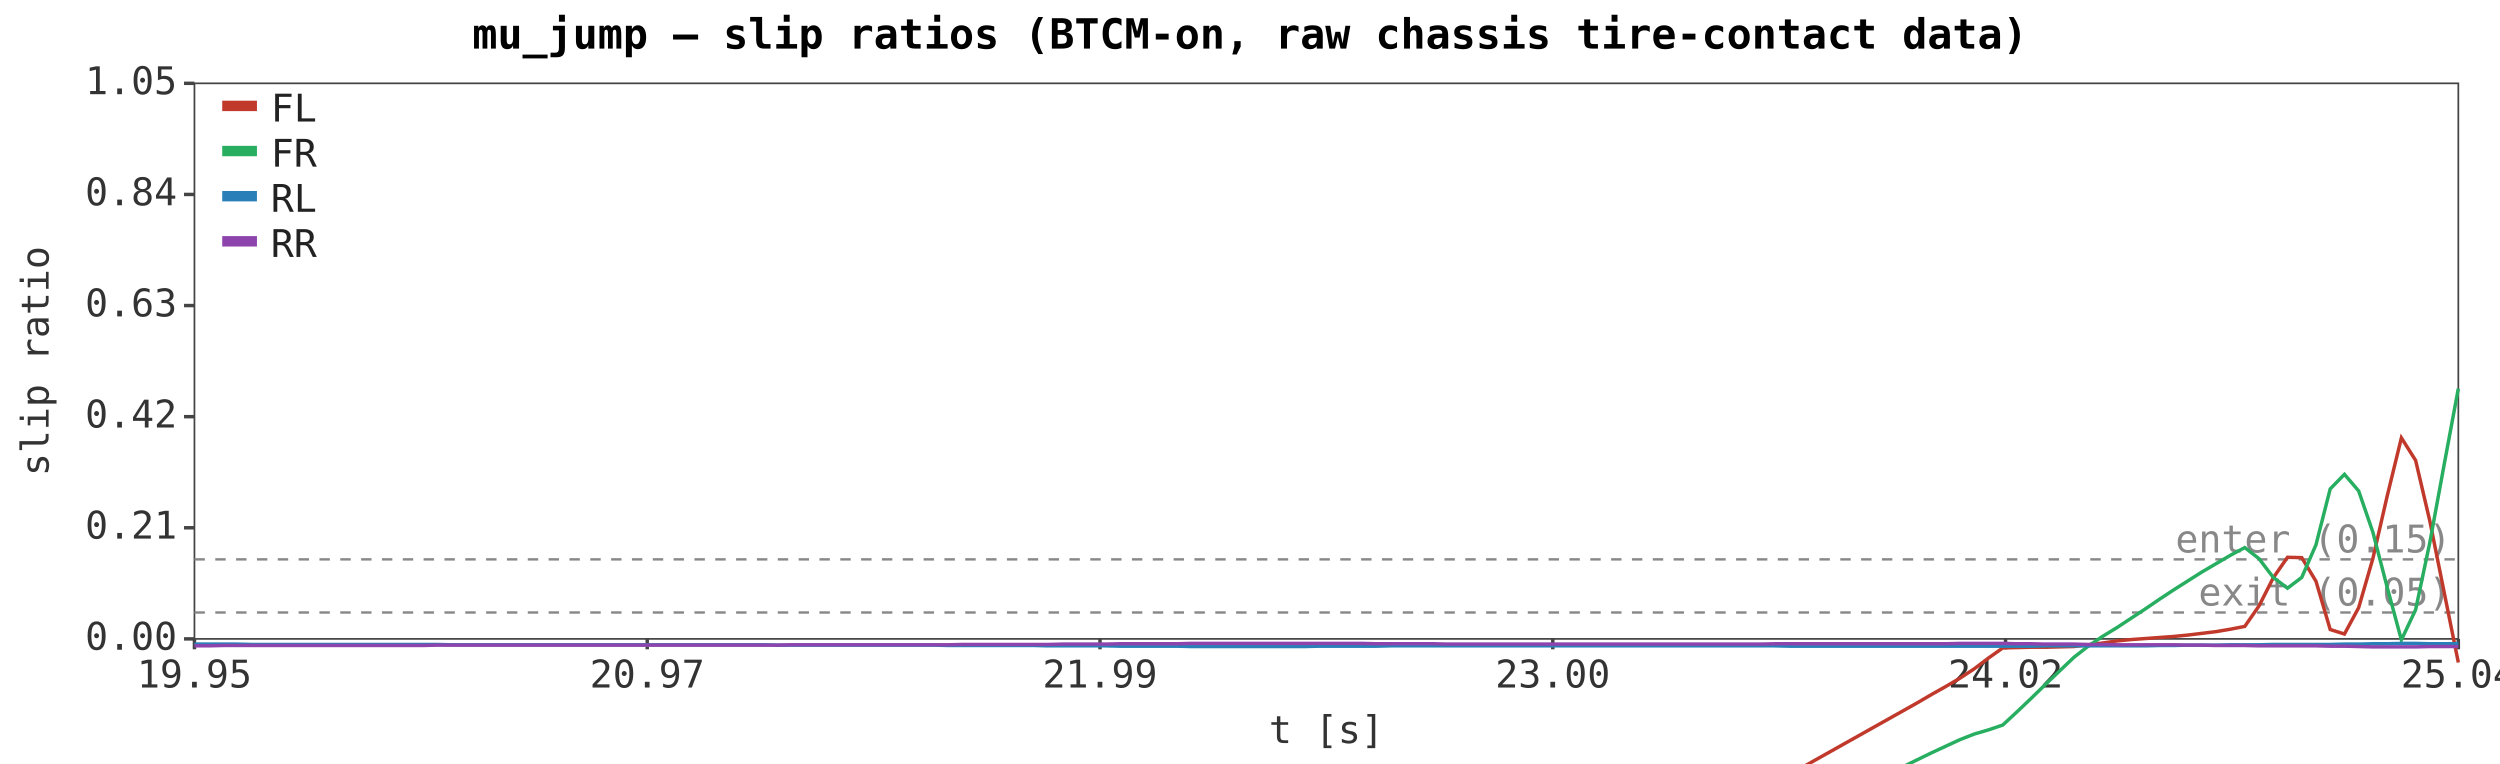
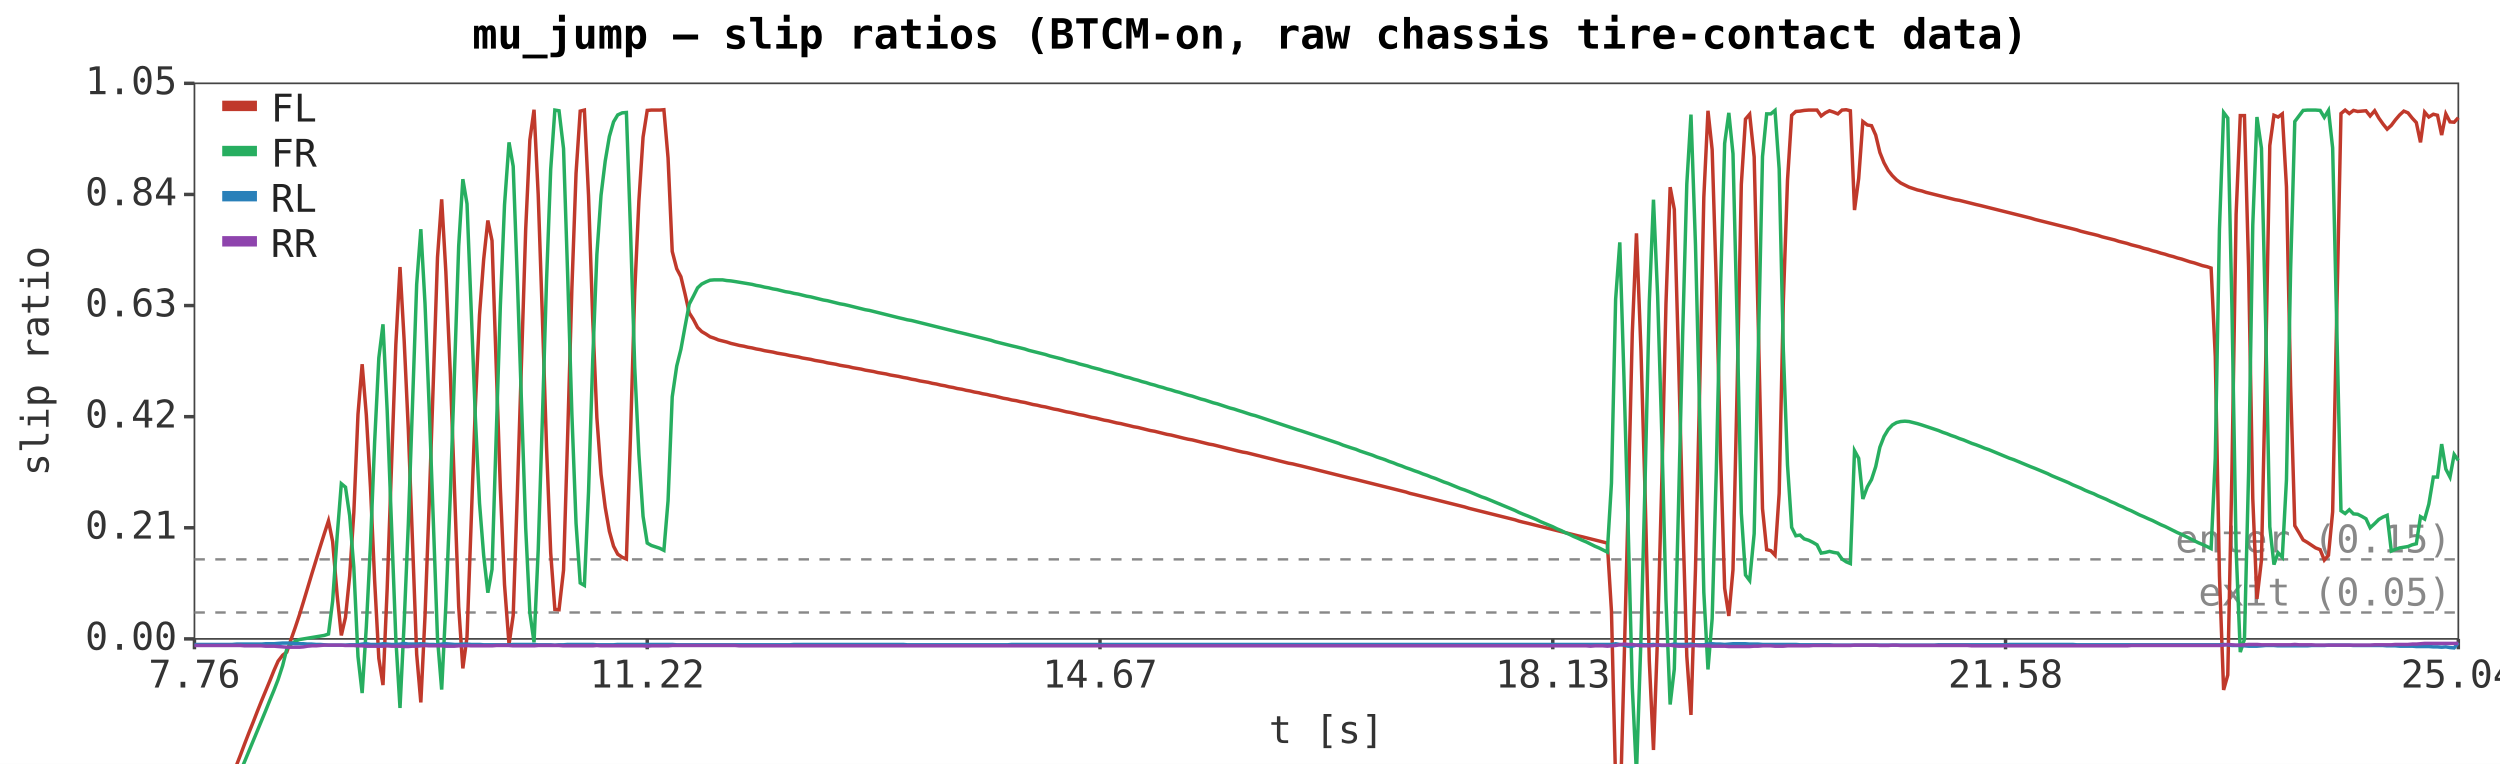
<svg xmlns="http://www.w3.org/2000/svg" viewBox="0 0 720 220" width="720" height="220" font-family="ui-monospace,Consolas,Menlo,monospace" font-size="11">
  <rect width="100%" height="100%" fill="#ffffff" />
  <text x="360.0" y="14" text-anchor="middle" font-size="12" font-weight="bold">mu_jump — slip ratios (BTCM-on, raw chassis tire-contact data)</text>
  <rect x="56" y="24" width="652" height="160" fill="none" stroke="#444" stroke-width="0.5" />
  <line x1="56.0" y1="184" x2="56.0" y2="187" stroke="#444" />
-   <text x="56.0" y="198" text-anchor="middle" fill="#333">19.95</text>
+   <text x="56.0" y="198" text-anchor="middle" fill="#333">7.76</text>
  <line x1="186.4" y1="184" x2="186.4" y2="187" stroke="#444" />
-   <text x="186.4" y="198" text-anchor="middle" fill="#333">20.97</text>
+   <text x="186.4" y="198" text-anchor="middle" fill="#333">11.22</text>
  <line x1="316.8" y1="184" x2="316.8" y2="187" stroke="#444" />
-   <text x="316.8" y="198" text-anchor="middle" fill="#333">21.99</text>
+   <text x="316.8" y="198" text-anchor="middle" fill="#333">14.67</text>
  <line x1="447.2" y1="184" x2="447.2" y2="187" stroke="#444" />
-   <text x="447.2" y="198" text-anchor="middle" fill="#333">23.00</text>
+   <text x="447.2" y="198" text-anchor="middle" fill="#333">18.13</text>
  <line x1="577.6" y1="184" x2="577.6" y2="187" stroke="#444" />
-   <text x="577.6" y="198" text-anchor="middle" fill="#333">24.02</text>
+   <text x="577.6" y="198" text-anchor="middle" fill="#333">21.58</text>
  <line x1="708.0" y1="184" x2="708.0" y2="187" stroke="#444" />
  <text x="708.0" y="198" text-anchor="middle" fill="#333">25.04</text>
  <line x1="53" y1="184.0" x2="56" y2="184.0" stroke="#444" />
  <text x="51" y="184.0" text-anchor="end" dominant-baseline="middle" fill="#333">0.00</text>
  <line x1="53" y1="152.0" x2="56" y2="152.0" stroke="#444" />
  <text x="51" y="152.0" text-anchor="end" dominant-baseline="middle" fill="#333">0.21</text>
  <line x1="53" y1="120.0" x2="56" y2="120.0" stroke="#444" />
  <text x="51" y="120.0" text-anchor="end" dominant-baseline="middle" fill="#333">0.42</text>
  <line x1="53" y1="88.0" x2="56" y2="88.0" stroke="#444" />
  <text x="51" y="88.0" text-anchor="end" dominant-baseline="middle" fill="#333">0.63</text>
  <line x1="53" y1="56.0" x2="56" y2="56.0" stroke="#444" />
  <text x="51" y="56.0" text-anchor="end" dominant-baseline="middle" fill="#333">0.84</text>
  <line x1="53" y1="24.0" x2="56" y2="24.0" stroke="#444" />
  <text x="51" y="24.0" text-anchor="end" dominant-baseline="middle" fill="#333">1.05</text>
  <text x="382.0" y="214" text-anchor="middle" fill="#333">t [s]</text>
  <text transform="translate(14,104.0) rotate(-90)" text-anchor="middle" fill="#333">slip ratio</text>
  <line x1="56.0" y1="161.1" x2="708.0" y2="161.1" stroke="#888" stroke-width="0.7" stroke-dasharray="3 3" />
  <text x="706.0" y="159.1" text-anchor="end" fill="#888">enter (0.15)</text>
  <line x1="56.0" y1="176.4" x2="708.0" y2="176.4" stroke="#888" stroke-width="0.7" stroke-dasharray="3 3" />
  <text x="706.0" y="174.4" text-anchor="end" fill="#888">exit (0.05)</text>
-   <polyline fill="none" stroke="#c0392b" stroke-width="1.0" points="56.0,336.4 60.1,336.4 64.2,336.4 68.3,336.4 72.4,336.4 76.5,336.4 80.6,336.4 84.7,336.4 88.8,336.4 92.9,336.4 97.0,336.4 101.1,336.4 105.2,336.4 109.3,336.4 113.4,336.4 117.5,336.4 121.6,336.4 125.7,336.4 129.8,336.4 133.9,336.4 138.0,336.4 142.1,336.4 146.2,336.4 150.3,336.4 154.4,336.4 158.5,336.4 162.6,336.4 166.7,336.4 170.8,336.4 174.9,336.4 179.0,336.4 183.1,336.4 187.2,336.4 191.3,336.4 195.4,336.4 199.5,336.4 203.6,336.4 207.7,336.4 211.8,336.4 215.9,336.4 220.0,336.4 224.1,336.4 228.2,336.4 232.3,336.4 236.4,336.4 240.5,336.4 244.6,336.4 248.7,336.4 252.8,336.4 256.9,336.4 261.0,336.4 265.1,336.4 269.2,336.4 273.3,336.4 277.4,336.4 281.5,336.4 285.6,336.4 289.7,336.4 293.8,336.4 297.9,336.4 302.0,336.4 306.1,336.4 310.2,336.4 314.3,334.8 318.4,332.3 322.5,329.7 326.6,327.2 330.7,324.6 334.8,322.1 338.9,319.5 343.0,317.0 347.1,314.4 351.2,311.9 355.3,312.3 359.4,309.8 363.5,307.3 367.6,304.7 371.7,302.2 375.8,299.6 379.9,297.1 384.1,294.5 388.2,292.0 392.3,289.4 396.4,289.9 400.5,287.4 404.6,284.9 408.7,282.4 412.8,279.9 416.9,277.4 421.0,274.9 425.1,272.4 429.2,270.0 433.3,267.5 437.4,265.1 441.5,262.7 445.6,260.3 449.7,259.5 453.8,258.5 457.9,256.1 462.0,253.7 466.1,251.3 470.2,248.9 474.3,246.6 478.4,244.2 482.5,241.8 486.6,239.5 490.7,237.1 494.8,234.8 498.9,232.5 503.0,230.1 507.1,227.8 511.2,225.5 515.3,223.1 519.4,220.8 523.5,218.5 527.6,216.2 531.7,213.9 535.8,211.6 539.9,209.3 544.0,207.0 548.1,204.7 552.2,202.4 556.3,200.0 560.4,197.7 564.5,195.3 568.6,192.6 572.7,189.5 576.8,186.6 580.9,186.5 585.0,186.4 589.1,186.4 593.2,186.3 597.3,186.2 601.4,185.7 605.5,185.2 609.6,184.6 613.7,184.2 617.8,183.9 621.9,183.6 626.0,183.3 630.1,182.9 634.2,182.4 638.3,181.9 642.4,181.2 646.5,180.4 650.6,174.5 654.7,166.4 658.8,160.5 662.9,160.6 667.0,167.4 671.1,181.3 675.2,182.6 679.3,175.0 683.4,160.8 687.5,142.9 691.6,126.1 695.7,132.6 699.8,150.1 703.9,170.5 708.0,190.8" />
-   <polyline fill="none" stroke="#27ae60" stroke-width="1.0" points="56.0,336.4 60.1,336.4 64.2,336.4 68.3,336.4 72.4,336.4 76.5,336.4 80.6,336.4 84.7,336.4 88.8,336.4 92.9,336.4 97.0,336.4 101.1,336.4 105.2,336.4 109.3,336.4 113.4,336.4 117.5,336.4 121.6,336.4 125.7,336.4 129.8,336.4 133.9,336.4 138.0,336.4 142.1,336.4 146.2,336.4 150.3,336.4 154.4,336.4 158.5,336.4 162.6,336.4 166.7,336.4 170.8,336.4 174.9,336.4 179.0,336.4 183.1,336.4 187.2,336.4 191.3,336.4 195.4,336.4 199.5,336.4 203.6,336.4 207.7,336.4 211.8,336.4 215.9,336.4 220.0,336.4 224.1,336.4 228.2,336.4 232.3,336.4 236.4,336.4 240.5,336.4 244.6,336.4 248.7,336.4 252.8,336.4 256.9,336.4 261.0,336.4 265.1,336.4 269.2,336.4 273.3,336.4 277.4,336.4 281.5,336.4 285.6,336.4 289.7,336.4 293.8,336.4 297.9,336.4 302.0,336.4 306.1,336.4 310.2,336.4 314.3,336.4 318.4,336.4 322.5,336.4 326.6,336.4 330.7,336.4 334.8,336.4 338.9,336.4 343.0,336.4 347.1,334.8 351.2,332.6 355.3,327.5 359.4,325.2 363.5,322.9 367.6,320.6 371.7,318.4 375.8,316.1 379.9,313.9 384.1,311.6 388.2,309.4 392.3,307.2 396.4,302.1 400.5,299.9 404.6,297.6 408.7,295.4 412.8,293.2 416.9,290.9 421.0,288.7 425.1,286.5 429.2,284.3 433.3,282.1 437.4,280.0 441.5,277.8 445.6,275.6 449.7,271.9 453.8,268.5 457.9,266.3 462.0,264.2 466.1,262.1 470.2,259.9 474.3,257.8 478.4,255.7 482.5,253.6 486.6,251.5 490.7,249.4 494.8,247.3 498.9,245.2 503.0,243.1 507.1,241.0 511.2,239.0 515.3,236.9 519.4,234.9 523.5,232.8 527.6,230.8 531.7,228.8 535.8,226.8 539.9,224.8 544.0,222.8 548.1,220.8 552.2,218.8 556.3,216.8 560.4,214.9 564.5,213.0 568.6,211.4 572.7,210.2 576.8,208.8 580.9,205.0 585.0,201.1 589.1,197.1 593.2,193.2 597.3,189.3 601.4,186.1 605.5,183.3 609.6,180.8 613.7,178.1 617.8,175.4 621.9,172.6 626.0,169.9 630.1,167.3 634.2,164.7 638.3,162.3 642.4,159.9 646.5,157.7 650.6,160.9 654.7,166.3 658.8,169.4 662.9,166.3 667.0,156.9 671.1,140.8 675.2,136.6 679.3,141.4 683.4,153.3 687.5,169.1 691.6,184.3 695.7,175.6 699.8,156.2 703.9,133.9 708.0,111.9" />
-   <polyline fill="none" stroke="#2980b9" stroke-width="1.0" points="56.0,185.5 60.1,185.5 64.2,185.5 68.3,185.5 72.4,185.6 76.5,185.6 80.6,185.6 84.7,185.6 88.8,185.6 92.9,185.6 97.0,185.6 101.1,185.6 105.2,185.6 109.3,185.6 113.4,185.6 117.5,185.6 121.6,185.6 125.7,185.6 129.8,185.7 133.9,185.7 138.0,185.7 142.1,185.7 146.2,185.7 150.3,185.7 154.4,185.7 158.5,185.7 162.6,185.7 166.7,185.7 170.8,185.7 174.9,185.7 179.0,185.7 183.1,185.7 187.2,185.7 191.3,185.7 195.4,185.7 199.5,185.7 203.6,185.7 207.7,185.7 211.8,185.7 215.9,185.7 220.0,185.7 224.1,185.8 228.2,185.8 232.3,185.8 236.4,185.8 240.5,185.8 244.6,185.8 248.7,185.8 252.8,185.8 256.9,185.8 261.0,185.8 265.1,185.8 269.2,185.8 273.3,185.9 277.4,185.9 281.5,185.9 285.6,185.9 289.7,185.9 293.8,185.9 297.9,185.9 302.0,186.0 306.1,186.0 310.2,186.0 314.3,186.0 318.4,186.0 322.5,186.1 326.6,186.1 330.7,186.1 334.8,186.1 338.9,186.1 343.0,186.2 347.1,186.2 351.2,186.2 355.3,186.2 359.4,186.2 363.5,186.2 367.6,186.2 371.7,186.2 375.8,186.2 379.9,186.1 384.1,186.1 388.2,186.1 392.3,186.1 396.4,186.1 400.5,186.0 404.6,186.0 408.7,186.0 412.8,186.0 416.9,186.0 421.0,186.0 425.1,186.0 429.2,186.0 433.3,186.0 437.4,186.0 441.5,186.0 445.6,186.0 449.7,186.0 453.8,186.0 457.9,186.0 462.0,186.0 466.1,186.0 470.2,186.0 474.3,186.0 478.4,186.0 482.5,186.0 486.6,186.0 490.7,186.0 494.8,186.0 498.9,186.0 503.0,186.0 507.1,186.0 511.2,186.0 515.3,186.1 519.4,186.1 523.5,186.1 527.6,186.1 531.7,186.1 535.8,186.1 539.9,186.1 544.0,186.1 548.1,186.1 552.2,186.1 556.3,186.1 560.4,186.1 564.5,186.1 568.6,186.1 572.7,186.1 576.8,186.1 580.9,186.1 585.0,186.1 589.1,186.0 593.2,186.0 597.3,186.0 601.4,186.0 605.5,186.0 609.6,186.0 613.7,186.0 617.8,186.0 621.9,185.9 626.0,185.9 630.1,185.8 634.2,185.8 638.3,185.8 642.4,185.7 646.5,185.7 650.6,185.7 654.7,185.6 658.8,185.6 662.9,185.6 667.0,185.6 671.1,185.6 675.2,185.5 679.3,185.5 683.4,185.4 687.5,185.4 691.6,185.3 695.7,185.3 699.8,185.4 703.9,185.4 708.0,185.4" />
-   <polyline fill="none" stroke="#8e44ad" stroke-width="1.0" points="56.0,186.0 60.1,186.0 64.2,185.9 68.3,185.9 72.4,185.9 76.5,185.9 80.6,185.9 84.7,185.9 88.8,185.9 92.9,185.9 97.0,185.9 101.1,185.9 105.2,185.9 109.3,185.9 113.4,185.9 117.5,185.9 121.6,185.9 125.7,185.8 129.8,185.8 133.9,185.8 138.0,185.8 142.1,185.8 146.2,185.8 150.3,185.8 154.4,185.8 158.5,185.8 162.6,185.8 166.7,185.8 170.8,185.8 174.9,185.8 179.0,185.8 183.1,185.8 187.2,185.8 191.3,185.8 195.4,185.8 199.5,185.8 203.6,185.8 207.7,185.8 211.8,185.8 215.9,185.8 220.0,185.8 224.1,185.8 228.2,185.7 232.3,185.7 236.4,185.7 240.5,185.7 244.6,185.7 248.7,185.7 252.8,185.7 256.9,185.7 261.0,185.7 265.1,185.7 269.2,185.7 273.3,185.7 277.4,185.6 281.5,185.6 285.6,185.6 289.7,185.6 293.8,185.6 297.9,185.6 302.0,185.6 306.1,185.5 310.2,185.5 314.3,185.5 318.4,185.5 322.5,185.4 326.6,185.4 330.7,185.4 334.8,185.4 338.9,185.4 343.0,185.3 347.1,185.3 351.2,185.3 355.3,185.3 359.4,185.3 363.5,185.3 367.6,185.3 371.7,185.3 375.8,185.3 379.9,185.3 384.1,185.3 388.2,185.3 392.3,185.3 396.4,185.4 400.5,185.4 404.6,185.4 408.7,185.4 412.8,185.4 416.9,185.5 421.0,185.5 425.1,185.5 429.2,185.5 433.3,185.5 437.4,185.5 441.5,185.5 445.6,185.5 449.7,185.5 453.8,185.5 457.9,185.5 462.0,185.5 466.1,185.5 470.2,185.5 474.3,185.5 478.4,185.5 482.5,185.5 486.6,185.5 490.7,185.5 494.8,185.5 498.9,185.5 503.0,185.5 507.1,185.5 511.2,185.4 515.3,185.4 519.4,185.4 523.5,185.4 527.6,185.4 531.7,185.4 535.8,185.4 539.9,185.4 544.0,185.4 548.1,185.4 552.2,185.4 556.3,185.4 560.4,185.4 564.5,185.3 568.6,185.3 572.7,185.3 576.8,185.3 580.9,185.4 585.0,185.4 589.1,185.5 593.2,185.5 597.3,185.5 601.4,185.6 605.5,185.6 609.6,185.7 613.7,185.7 617.8,185.7 621.9,185.7 626.0,185.7 630.1,185.8 634.2,185.8 638.3,185.9 642.4,185.9 646.5,185.9 650.6,186.0 654.7,186.0 658.8,186.0 662.9,186.0 667.0,186.0 671.1,186.1 675.2,186.1 679.3,186.2 683.4,186.3 687.5,186.3 691.6,186.3 695.7,186.3 699.8,186.2 703.9,186.2 708.0,186.2" />
+   <polyline fill="none" stroke="#c0392b" stroke-width="1.0" points="56.0,249.2 57.2,247.5 58.4,245.0 59.6,242.2 60.8,239.2 62.0,236.1 63.2,232.9 64.5,229.8 65.7,226.7 66.9,223.5 68.1,220.4 69.3,217.3 70.5,214.1 71.7,211.0 72.9,208.0 74.1,204.9 75.3,201.9 76.5,199.0 77.7,196.1 78.9,193.1 80.1,190.4 81.4,188.7 82.6,187.8 83.8,184.2 85.0,180.8 86.2,177.2 87.4,173.3 88.6,169.3 89.8,165.3 91.0,161.4 92.2,157.5 93.4,153.7 94.6,150.0 95.8,156.0 97.1,171.4 98.3,183.0 99.5,177.8 100.7,165.9 101.9,147.7 103.1,119.3 104.3,104.9 105.5,119.5 106.7,140.4 107.9,167.3 109.1,189.6 110.3,197.3 111.5,169.7 112.7,135.7 114.0,99.2 115.2,76.9 116.4,98.1 117.6,123.8 118.8,156.0 120.0,188.4 121.2,202.3 122.4,177.5 123.6,145.2 124.8,109.8 126.0,74.1 127.2,57.4 128.4,78.2 129.7,107.8 130.9,141.0 132.1,174.7 133.3,192.5 134.5,183.4 135.7,150.3 136.9,117.0 138.1,90.7 139.3,74.7 140.5,63.5 141.7,69.3 142.9,105.1 144.1,140.7 145.3,168.4 146.6,185.6 147.8,177.2 149.0,141.9 150.2,103.9 151.4,66.0 152.6,40.3 153.8,31.6 155.0,56.0 156.2,91.2 157.4,128.7 158.6,159.2 159.8,175.5 161.0,175.6 162.3,164.2 163.5,124.9 164.7,83.1 165.9,49.9 167.1,32.0 168.3,31.7 169.5,56.4 170.7,91.8 171.9,120.3 173.1,136.6 174.3,146.1 175.5,153.0 176.7,157.3 177.9,159.6 179.2,160.5 180.4,161.0 181.6,125.0 182.8,84.0 184.0,57.9 185.2,39.5 186.4,31.8 187.6,31.7 188.8,31.7 190.0,31.7 191.2,31.6 192.4,45.5 193.6,72.4 194.9,77.4 196.1,79.7 197.3,84.7 198.5,90.1 199.7,92.0 200.9,94.3 202.1,95.5 203.3,96.2 204.5,97.0 205.7,97.4 206.9,97.9 208.1,98.2 209.3,98.5 210.5,98.9 211.8,99.2 213.0,99.5 214.2,99.7 215.4,100.0 216.6,100.2 217.8,100.5 219.0,100.7 220.2,101.0 221.4,101.2 222.6,101.4 223.8,101.7 225.0,101.9 226.2,102.1 227.5,102.4 228.7,102.6 229.9,102.8 231.1,103.1 232.3,103.3 233.5,103.5 234.7,103.8 235.9,104.0 237.1,104.2 238.3,104.5 239.5,104.7 240.7,104.9 241.9,105.2 243.1,105.4 244.4,105.6 245.6,105.9 246.8,106.1 248.0,106.3 249.2,106.6 250.4,106.8 251.6,107.0 252.8,107.3 254.0,107.5 255.2,107.7 256.4,108.0 257.6,108.2 258.8,108.4 260.1,108.7 261.3,108.9 262.5,109.2 263.7,109.4 264.9,109.7 266.1,109.9 267.3,110.1 268.5,110.4 269.7,110.6 270.9,110.9 272.1,111.1 273.3,111.4 274.5,111.6 275.7,111.9 277.0,112.1 278.2,112.4 279.4,112.6 280.6,112.9 281.8,113.1 283.0,113.4 284.2,113.6 285.4,113.9 286.6,114.1 287.8,114.4 289.0,114.7 290.2,114.9 291.4,115.2 292.7,115.4 293.9,115.7 295.1,115.9 296.3,116.2 297.5,116.5 298.7,116.7 299.9,117.0 301.1,117.2 302.3,117.5 303.5,117.8 304.7,118.0 305.9,118.3 307.1,118.6 308.3,118.8 309.6,119.1 310.8,119.4 312.0,119.6 313.2,119.9 314.4,120.2 315.6,120.4 316.8,120.7 318.0,121.0 319.2,121.2 320.4,121.5 321.6,121.8 322.8,122.0 324.0,122.3 325.3,122.6 326.5,122.9 327.7,123.1 328.9,123.4 330.1,123.7 331.3,124.0 332.5,124.2 333.7,124.5 334.9,124.8 336.1,125.1 337.3,125.3 338.5,125.6 339.7,125.9 340.9,126.2 342.2,126.5 343.4,126.7 344.6,127.0 345.8,127.3 347.0,127.6 348.2,127.9 349.4,128.1 350.6,128.4 351.8,128.7 353.0,129.0 354.2,129.3 355.4,129.6 356.6,129.9 357.9,130.2 359.1,130.4 360.3,130.7 361.5,131.0 362.7,131.3 363.9,131.6 365.1,131.9 366.3,132.2 367.5,132.5 368.7,132.8 369.9,133.1 371.1,133.4 372.3,133.6 373.5,133.9 374.8,134.2 376.0,134.5 377.2,134.8 378.4,135.1 379.6,135.4 380.8,135.7 382.0,136.0 383.2,136.3 384.4,136.6 385.6,136.9 386.8,137.2 388.0,137.5 389.2,137.8 390.5,138.1 391.7,138.4 392.9,138.7 394.1,139.0 395.3,139.3 396.5,139.6 397.7,139.9 398.9,140.2 400.1,140.5 401.3,140.8 402.5,141.1 403.7,141.4 404.9,141.7 406.1,142.1 407.4,142.4 408.6,142.7 409.8,143.0 411.0,143.3 412.2,143.6 413.4,143.9 414.6,144.2 415.8,144.5 417.0,144.8 418.2,145.1 419.4,145.4 420.6,145.7 421.8,146.0 423.1,146.4 424.3,146.7 425.5,147.0 426.7,147.3 427.9,147.6 429.1,147.9 430.3,148.2 431.5,148.5 432.7,148.8 433.9,149.1 435.1,149.4 436.3,149.7 437.5,150.1 438.7,150.4 440.0,150.7 441.2,151.0 442.4,151.3 443.6,151.6 444.8,151.9 446.0,152.2 447.2,152.5 448.4,152.8 449.6,153.1 450.8,153.4 452.0,153.7 453.2,154.0 454.4,154.3 455.7,154.6 456.9,154.9 458.1,155.2 459.3,155.5 460.5,155.8 461.7,156.1 462.9,156.4 464.1,176.0 465.3,225.3 466.5,237.4 467.7,192.6 468.9,145.6 470.1,95.9 471.3,67.2 472.6,101.0 473.8,142.9 475.0,190.4 476.2,216.0 477.4,182.6 478.6,138.6 479.8,87.4 481.0,53.9 482.2,60.3 483.4,102.4 484.6,148.3 485.8,189.0 487.0,205.9 488.3,163.9 489.5,112.3 490.7,56.8 491.9,31.9 493.1,43.1 494.3,81.8 495.5,130.2 496.7,169.4 497.9,177.4 499.1,164.1 500.3,111.4 501.5,53.1 502.7,34.3 503.9,32.9 505.2,45.2 506.4,94.3 507.6,146.5 508.8,158.3 510.0,158.6 511.2,159.9 512.4,142.1 513.6,86.8 514.8,51.9 516.0,33.2 517.2,32.1 518.4,32.0 519.6,31.8 520.9,31.7 522.1,31.7 523.3,31.7 524.5,33.4 525.7,32.5 526.9,31.9 528.1,32.3 529.3,32.8 530.5,31.7 531.7,31.6 532.9,31.9 534.1,60.5 535.3,51.4 536.5,35.0 537.8,36.0 539.0,36.2 540.2,38.9 541.4,43.9 542.6,46.9 543.8,49.1 545.0,50.6 546.2,51.8 547.4,52.7 548.6,53.3 549.8,53.9 551.0,54.3 552.2,54.7 553.5,55.0 554.7,55.4 555.9,55.7 557.1,56.0 558.3,56.3 559.5,56.6 560.7,56.9 561.9,57.2 563.1,57.5 564.3,57.7 565.5,58.0 566.7,58.3 567.9,58.6 569.1,58.9 570.4,59.2 571.6,59.5 572.8,59.8 574.0,60.1 575.2,60.4 576.4,60.7 577.6,61.0 578.8,61.3 580.0,61.6 581.2,61.9 582.4,62.2 583.6,62.5 584.8,62.8 586.1,63.2 587.3,63.5 588.5,63.8 589.7,64.1 590.9,64.4 592.1,64.7 593.3,65.0 594.5,65.3 595.7,65.6 596.9,65.9 598.1,66.2 599.3,66.6 600.5,66.9 601.7,67.2 603.0,67.5 604.2,67.8 605.4,68.2 606.6,68.5 607.8,68.8 609.0,69.1 610.2,69.5 611.4,69.8 612.6,70.1 613.8,70.5 615.0,70.8 616.2,71.1 617.4,71.5 618.7,71.8 619.9,72.2 621.1,72.5 622.3,72.9 623.5,73.2 624.7,73.6 625.9,73.9 627.1,74.3 628.3,74.6 629.5,75.0 630.7,75.4 631.9,75.7 633.1,76.1 634.3,76.5 635.6,76.8 636.8,77.2 638.0,102.7 639.2,165.8 640.4,198.7 641.6,194.4 642.8,135.5 644.0,61.7 645.2,33.3 646.4,33.3 647.6,77.2 648.8,143.6 650.0,172.5 651.3,161.3 652.5,105.5 653.7,41.9 654.9,33.2 656.1,33.7 657.3,32.8 658.5,53.8 659.7,111.1 660.9,151.4 662.1,153.4 663.3,155.5 664.5,156.2 665.7,157.0 666.9,157.8 668.2,158.3 669.4,161.3 670.6,159.9 671.8,147.4 673.0,89.6 674.2,32.7 675.4,31.7 676.6,32.7 677.8,31.8 679.0,32.1 680.2,32.0 681.4,31.9 682.6,33.4 683.9,31.9 685.1,34.0 686.3,35.7 687.5,37.2 688.7,36.1 689.9,34.5 691.1,33.1 692.3,32.0 693.5,32.5 694.7,34.0 695.9,35.3 697.1,41.0 698.3,32.3 699.5,33.7 700.8,32.9 702.0,33.2 703.2,38.9 704.4,32.8 705.6,35.1 706.8,35.2 708.0,33.9" />
+   <polyline fill="none" stroke="#27ae60" stroke-width="1.0" points="56.0,251.0 57.2,249.4 58.4,247.1 59.6,244.5 60.8,241.8 62.0,239.1 63.2,236.3 64.5,233.5 65.7,230.6 66.9,227.8 68.1,224.9 69.3,222.0 70.5,219.2 71.7,216.3 72.9,213.4 74.1,210.5 75.3,207.6 76.5,204.7 77.7,201.7 78.9,198.8 80.1,195.7 81.4,191.7 82.6,186.9 83.8,185.6 85.0,184.7 86.2,184.2 87.4,184.0 88.6,183.8 89.8,183.6 91.0,183.4 92.2,183.2 93.4,183.0 94.6,182.6 95.8,173.1 97.1,154.4 98.3,139.3 99.5,140.3 100.7,148.5 101.9,163.4 103.1,189.1 104.3,199.6 105.5,180.5 106.7,156.8 107.9,127.2 109.1,103.1 110.3,93.4 111.5,118.1 112.7,149.8 114.0,184.0 115.2,203.9 116.4,179.2 117.6,150.9 118.8,116.4 120.0,81.9 121.2,66.0 122.4,87.4 123.6,117.2 124.8,150.2 126.0,183.9 127.2,198.6 128.4,174.5 129.7,142.3 130.9,106.8 132.1,70.9 133.3,51.6 134.5,58.7 135.7,89.1 136.9,120.2 138.1,144.9 139.3,160.0 140.5,170.7 141.7,164.0 142.9,125.8 144.1,88.1 145.3,59.0 146.6,41.0 147.8,47.9 149.0,80.6 150.2,116.3 151.4,152.1 152.6,176.5 153.8,185.0 155.0,158.5 156.2,120.8 157.4,80.9 158.6,48.8 159.8,31.7 161.0,31.9 162.3,42.8 163.5,79.7 164.7,119.2 165.9,150.7 167.1,167.9 168.3,168.6 169.5,141.6 170.7,103.7 171.9,73.3 173.1,56.2 174.3,46.4 175.5,39.3 176.7,35.1 177.9,33.1 179.2,32.5 180.4,32.4 181.6,66.7 182.8,105.8 184.0,130.8 185.2,148.7 186.4,156.4 187.6,157.1 188.8,157.5 190.0,157.9 191.2,158.5 192.4,144.2 193.6,114.3 194.9,105.4 196.1,100.6 197.3,94.0 198.5,87.6 199.7,85.3 200.9,82.9 202.1,81.8 203.3,81.2 204.5,80.7 205.7,80.6 206.9,80.6 208.1,80.6 209.3,80.8 210.5,80.9 211.8,81.1 213.0,81.3 214.2,81.5 215.4,81.7 216.6,81.9 217.8,82.2 219.0,82.4 220.2,82.7 221.4,82.9 222.6,83.2 223.8,83.4 225.0,83.7 226.2,84.0 227.5,84.2 228.7,84.5 229.9,84.7 231.1,85.0 232.3,85.3 233.5,85.5 234.7,85.8 235.9,86.1 237.1,86.4 238.3,86.6 239.5,86.9 240.7,87.2 241.9,87.5 243.1,87.7 244.4,88.0 245.6,88.3 246.8,88.6 248.0,88.9 249.2,89.2 250.4,89.4 251.6,89.7 252.8,90.0 254.0,90.3 255.2,90.6 256.4,90.9 257.6,91.2 258.8,91.5 260.1,91.8 261.3,92.1 262.5,92.3 263.7,92.6 264.9,92.9 266.1,93.2 267.3,93.5 268.5,93.8 269.7,94.1 270.9,94.4 272.1,94.7 273.3,95.0 274.5,95.3 275.7,95.6 277.0,95.9 278.2,96.2 279.4,96.5 280.6,96.8 281.8,97.1 283.0,97.4 284.2,97.7 285.4,98.0 286.6,98.4 287.8,98.7 289.0,99.0 290.2,99.3 291.4,99.6 292.7,99.9 293.9,100.2 295.1,100.5 296.3,100.9 297.5,101.2 298.7,101.5 299.9,101.8 301.1,102.1 302.3,102.5 303.5,102.8 304.7,103.1 305.9,103.4 307.1,103.8 308.3,104.1 309.6,104.4 310.8,104.8 312.0,105.1 313.2,105.4 314.4,105.8 315.6,106.1 316.8,106.4 318.0,106.8 319.2,107.1 320.4,107.4 321.6,107.8 322.8,108.1 324.0,108.5 325.3,108.8 326.5,109.2 327.7,109.5 328.9,109.9 330.1,110.2 331.3,110.6 332.5,110.9 333.7,111.3 334.9,111.6 336.1,112.0 337.3,112.3 338.5,112.7 339.7,113.0 340.9,113.4 342.2,113.8 343.4,114.1 344.6,114.5 345.8,114.9 347.0,115.2 348.2,115.6 349.4,116.0 350.6,116.3 351.8,116.7 353.0,117.1 354.2,117.5 355.4,117.8 356.6,118.2 357.9,118.6 359.1,119.0 360.3,119.4 361.5,119.7 362.7,120.1 363.9,120.5 365.1,120.9 366.3,121.3 367.5,121.7 368.7,122.1 369.9,122.5 371.1,122.9 372.3,123.3 373.5,123.7 374.8,124.1 376.0,124.5 377.2,124.9 378.4,125.3 379.6,125.7 380.8,126.1 382.0,126.5 383.2,126.9 384.4,127.3 385.6,127.7 386.8,128.2 388.0,128.6 389.2,129.0 390.5,129.4 391.7,129.9 392.9,130.3 394.1,130.7 395.3,131.1 396.5,131.6 397.7,132.0 398.9,132.4 400.1,132.9 401.3,133.3 402.5,133.8 403.7,134.2 404.9,134.7 406.1,135.1 407.4,135.6 408.6,136.0 409.8,136.5 411.0,136.9 412.2,137.4 413.4,137.8 414.6,138.3 415.8,138.8 417.0,139.2 418.2,139.7 419.4,140.2 420.6,140.7 421.8,141.1 423.1,141.6 424.3,142.1 425.5,142.6 426.7,143.1 427.9,143.5 429.1,144.0 430.3,144.5 431.5,145.0 432.7,145.5 433.9,146.0 435.1,146.5 436.3,147.0 437.5,147.6 438.7,148.1 440.0,148.6 441.2,149.1 442.4,149.6 443.6,150.2 444.8,150.7 446.0,151.2 447.2,151.7 448.4,152.3 449.6,152.8 450.8,153.4 452.0,153.9 453.2,154.5 454.4,155.0 455.7,155.6 456.9,156.1 458.1,156.7 459.3,157.3 460.5,157.8 461.7,158.4 462.9,159.0 464.1,139.1 465.3,86.2 466.5,69.8 467.7,108.7 468.9,151.6 470.1,197.9 471.3,222.8 472.6,183.9 473.8,137.9 475.0,86.9 476.2,57.5 477.4,85.3 478.6,125.1 479.8,172.7 481.0,202.9 482.2,192.7 483.4,146.1 484.6,96.5 485.8,53.0 487.0,33.0 488.3,70.6 489.5,118.6 490.7,170.6 491.9,192.8 493.1,178.2 494.3,135.3 495.5,83.2 496.7,41.3 497.9,32.5 499.1,44.3 500.3,93.2 501.5,147.8 502.7,165.6 503.9,167.2 505.2,153.7 506.4,100.7 507.6,45.1 508.8,32.8 510.0,32.8 511.2,31.8 512.4,48.7 513.6,100.8 514.8,133.9 516.0,151.9 517.2,154.3 518.4,154.1 519.6,155.2 520.9,155.6 522.1,156.2 523.3,156.9 524.5,159.3 525.7,159.1 526.9,158.8 528.1,159.1 529.3,159.3 530.5,161.0 531.7,161.8 532.9,162.3 534.1,129.8 535.3,132.0 536.5,143.7 537.8,140.2 539.0,138.1 540.2,134.4 541.4,128.8 542.6,125.7 543.8,123.7 545.0,122.4 546.2,121.7 547.4,121.4 548.6,121.3 549.8,121.4 551.0,121.7 552.2,122.0 553.5,122.4 554.7,122.8 555.9,123.2 557.1,123.6 558.3,124.0 559.5,124.5 560.7,124.9 561.9,125.4 563.1,125.8 564.3,126.3 565.5,126.7 566.7,127.2 567.9,127.7 569.1,128.1 570.4,128.6 571.6,129.1 572.8,129.5 574.0,130.0 575.2,130.5 576.4,131.0 577.6,131.5 578.8,132.0 580.0,132.4 581.2,132.9 582.4,133.4 583.6,133.9 584.8,134.4 586.1,134.9 587.3,135.4 588.5,135.9 589.7,136.4 590.9,137.0 592.1,137.5 593.3,138.0 594.5,138.5 595.7,139.0 596.9,139.6 598.1,140.1 599.3,140.6 600.5,141.2 601.7,141.7 603.0,142.2 604.2,142.8 605.4,143.3 606.6,143.8 607.8,144.4 609.0,144.9 610.2,145.5 611.4,146.0 612.6,146.6 613.8,147.1 615.0,147.7 616.2,148.3 617.4,148.8 618.7,149.4 619.9,149.9 621.1,150.5 622.3,151.1 623.5,151.6 624.7,152.2 625.9,152.8 627.1,153.4 628.3,153.9 629.5,154.5 630.7,155.1 631.9,155.7 633.1,156.3 634.3,156.8 635.6,157.4 636.8,158.0 638.0,132.0 639.2,66.0 640.4,32.4 641.6,34.0 642.8,88.7 644.0,158.2 645.2,187.8 646.4,184.1 647.6,135.9 648.8,64.8 650.0,33.7 651.3,42.7 652.5,92.8 653.7,151.7 654.9,162.6 656.1,159.2 657.3,160.5 658.5,138.2 659.7,77.4 660.9,35.0 662.1,33.4 663.3,31.8 664.5,31.7 665.7,31.7 666.9,31.7 668.2,31.8 669.4,33.8 670.6,31.8 671.8,42.6 673.0,94.6 674.2,147.1 675.4,147.9 676.6,146.8 677.8,148.0 679.0,148.1 680.2,148.7 681.4,149.4 682.6,152.0 683.9,150.8 685.1,149.6 686.3,148.9 687.5,148.4 688.7,158.7 689.9,158.2 691.1,157.8 692.3,157.6 693.5,157.4 694.7,156.9 695.9,156.6 697.1,148.8 698.3,149.5 699.5,145.2 700.8,137.4 702.0,137.4 703.2,127.9 704.4,135.1 705.6,137.4 706.8,130.9 708.0,132.6" />
+   <polyline fill="none" stroke="#2980b9" stroke-width="1.0" points="56.0,185.6 57.2,185.6 58.4,185.6 59.6,185.6 60.8,185.6 62.0,185.6 63.2,185.6 64.5,185.6 65.7,185.6 66.9,185.6 68.1,185.5 69.3,185.5 70.5,185.5 71.7,185.5 72.9,185.5 74.1,185.5 75.3,185.5 76.5,185.4 77.7,185.4 78.9,185.4 80.1,185.3 81.4,185.2 82.6,185.2 83.8,185.2 85.0,185.4 86.2,185.4 87.4,185.4 88.6,185.5 89.8,185.5 91.0,185.6 92.2,185.6 93.4,185.7 94.6,185.8 95.8,185.8 97.1,185.8 98.3,185.8 99.5,185.8 100.7,185.7 101.9,185.7 103.1,185.7 104.3,185.5 105.5,185.4 106.7,185.6 107.9,185.6 109.1,185.6 110.3,185.4 111.5,185.5 112.7,185.6 114.0,185.6 115.2,185.5 116.4,185.3 117.6,185.5 118.8,185.5 120.0,185.5 121.2,185.4 122.4,185.5 123.6,185.6 124.8,185.6 126.0,185.7 127.2,185.5 128.4,185.4 129.7,185.5 130.9,185.6 132.1,185.6 133.3,185.5 134.5,185.5 135.7,185.6 136.9,185.6 138.1,185.6 139.3,185.7 140.5,185.7 141.7,185.7 142.9,185.7 144.1,185.7 145.3,185.7 146.6,185.7 147.8,185.6 149.0,185.6 150.2,185.6 151.4,185.6 152.6,185.6 153.8,185.6 155.0,185.7 156.2,185.7 157.4,185.7 158.6,185.7 159.8,185.8 161.0,185.7 162.3,185.7 163.5,185.6 164.7,185.6 165.9,185.6 167.1,185.6 168.3,185.6 169.5,185.6 170.7,185.6 171.9,185.7 173.1,185.7 174.3,185.7 175.5,185.7 176.7,185.7 177.9,185.6 179.2,185.6 180.4,185.6 181.6,185.6 182.8,185.6 184.0,185.6 185.2,185.6 186.4,185.6 187.6,185.6 188.8,185.6 190.0,185.6 191.2,185.6 192.4,185.6 193.6,185.6 194.9,185.7 196.1,185.7 197.3,185.7 198.5,185.7 199.7,185.7 200.9,185.7 202.1,185.7 203.3,185.7 204.5,185.7 205.7,185.7 206.9,185.7 208.1,185.7 209.3,185.7 210.5,185.7 211.8,185.7 213.0,185.7 214.2,185.7 215.4,185.7 216.6,185.7 217.8,185.7 219.0,185.7 220.2,185.7 221.4,185.7 222.6,185.7 223.8,185.7 225.0,185.7 226.2,185.7 227.5,185.7 228.7,185.6 229.9,185.6 231.1,185.6 232.3,185.6 233.5,185.6 234.7,185.6 235.9,185.6 237.1,185.6 238.3,185.6 239.5,185.6 240.7,185.6 241.9,185.6 243.1,185.6 244.4,185.6 245.6,185.6 246.8,185.6 248.0,185.6 249.2,185.6 250.4,185.6 251.6,185.6 252.8,185.6 254.0,185.6 255.2,185.6 256.4,185.6 257.6,185.6 258.8,185.6 260.1,185.6 261.3,185.7 262.5,185.7 263.7,185.7 264.9,185.7 266.1,185.7 267.3,185.7 268.5,185.7 269.7,185.7 270.9,185.7 272.1,185.7 273.3,185.7 274.5,185.7 275.7,185.7 277.0,185.7 278.2,185.7 279.4,185.7 280.6,185.7 281.8,185.7 283.0,185.7 284.2,185.7 285.4,185.7 286.6,185.7 287.8,185.7 289.0,185.7 290.2,185.7 291.4,185.6 292.7,185.6 293.9,185.6 295.1,185.6 296.3,185.6 297.5,185.6 298.7,185.6 299.9,185.6 301.1,185.6 302.3,185.6 303.5,185.6 304.7,185.6 305.9,185.6 307.1,185.6 308.3,185.6 309.6,185.6 310.8,185.6 312.0,185.6 313.2,185.6 314.4,185.6 315.6,185.6 316.8,185.6 318.0,185.6 319.2,185.6 320.4,185.6 321.6,185.6 322.8,185.6 324.0,185.6 325.3,185.6 326.5,185.6 327.7,185.6 328.9,185.6 330.1,185.6 331.3,185.6 332.5,185.6 333.7,185.6 334.9,185.6 336.1,185.6 337.3,185.6 338.5,185.6 339.7,185.6 340.9,185.6 342.2,185.6 343.4,185.6 344.6,185.6 345.8,185.6 347.0,185.6 348.2,185.6 349.4,185.6 350.6,185.6 351.8,185.6 353.0,185.6 354.2,185.6 355.4,185.6 356.6,185.6 357.9,185.6 359.1,185.6 360.3,185.6 361.5,185.6 362.7,185.6 363.9,185.6 365.1,185.6 366.3,185.6 367.5,185.6 368.7,185.6 369.9,185.6 371.1,185.6 372.3,185.6 373.5,185.6 374.8,185.6 376.0,185.6 377.2,185.6 378.4,185.6 379.6,185.6 380.8,185.6 382.0,185.6 383.2,185.6 384.4,185.6 385.6,185.6 386.8,185.6 388.0,185.6 389.2,185.6 390.5,185.6 391.7,185.6 392.9,185.6 394.1,185.6 395.3,185.6 396.5,185.6 397.7,185.6 398.9,185.6 400.1,185.6 401.3,185.6 402.5,185.6 403.7,185.6 404.9,185.6 406.1,185.6 407.4,185.6 408.6,185.6 409.8,185.6 411.0,185.6 412.2,185.6 413.4,185.6 414.6,185.6 415.8,185.6 417.0,185.6 418.2,185.6 419.4,185.6 420.6,185.6 421.8,185.6 423.1,185.6 424.3,185.6 425.5,185.6 426.7,185.6 427.9,185.6 429.1,185.6 430.3,185.6 431.5,185.6 432.7,185.6 433.9,185.6 435.1,185.6 436.3,185.6 437.5,185.6 438.7,185.6 440.0,185.6 441.2,185.6 442.4,185.6 443.6,185.6 444.8,185.6 446.0,185.6 447.2,185.6 448.4,185.6 449.6,185.6 450.8,185.6 452.0,185.6 453.2,185.6 454.4,185.6 455.7,185.6 456.9,185.6 458.1,185.6 459.3,185.6 460.5,185.6 461.7,185.6 462.9,185.6 464.1,185.6 465.3,185.4 466.5,185.6 467.7,185.8 468.9,186.1 470.1,186.1 471.3,185.8 472.6,185.6 473.8,185.7 475.0,185.7 476.2,185.6 477.4,185.8 478.6,185.9 479.8,185.9 481.0,185.7 482.2,185.5 483.4,185.6 484.6,185.6 485.8,185.6 487.0,185.5 488.3,185.7 489.5,185.7 490.7,185.7 491.9,185.5 493.1,185.4 494.3,185.5 495.5,185.5 496.7,185.6 497.9,185.5 499.1,185.4 500.3,185.4 501.5,185.4 502.7,185.4 503.9,185.5 505.2,185.5 506.4,185.5 507.6,185.6 508.8,185.6 510.0,185.6 511.2,185.6 512.4,185.6 513.6,185.6 514.8,185.6 516.0,185.6 517.2,185.6 518.4,185.7 519.6,185.7 520.9,185.7 522.1,185.7 523.3,185.7 524.5,185.7 525.7,185.7 526.9,185.7 528.1,185.8 529.3,185.8 530.5,185.8 531.7,185.8 532.9,185.8 534.1,185.8 535.3,185.8 536.5,185.8 537.8,185.8 539.0,185.8 540.2,185.8 541.4,185.8 542.6,185.8 543.8,185.8 545.0,185.8 546.2,185.8 547.4,185.8 548.6,185.8 549.8,185.8 551.0,185.8 552.2,185.8 553.5,185.8 554.7,185.8 555.9,185.8 557.1,185.8 558.3,185.7 559.5,185.7 560.7,185.7 561.9,185.7 563.1,185.7 564.3,185.7 565.5,185.7 566.7,185.7 567.9,185.7 569.1,185.7 570.4,185.7 571.6,185.7 572.8,185.7 574.0,185.7 575.2,185.7 576.4,185.7 577.6,185.7 578.8,185.6 580.0,185.6 581.2,185.6 582.4,185.6 583.6,185.6 584.8,185.6 586.1,185.6 587.3,185.6 588.5,185.6 589.7,185.6 590.9,185.6 592.1,185.6 593.3,185.6 594.5,185.6 595.7,185.6 596.9,185.6 598.1,185.7 599.3,185.7 600.5,185.7 601.7,185.7 603.0,185.7 604.2,185.7 605.4,185.7 606.6,185.7 607.8,185.7 609.0,185.7 610.2,185.7 611.4,185.7 612.6,185.7 613.8,185.7 615.0,185.7 616.2,185.7 617.4,185.7 618.7,185.7 619.9,185.7 621.1,185.7 622.3,185.7 623.5,185.7 624.7,185.7 625.9,185.7 627.1,185.7 628.3,185.7 629.5,185.7 630.7,185.7 631.9,185.7 633.1,185.7 634.3,185.7 635.6,185.7 636.8,185.7 638.0,185.7 639.2,185.7 640.4,185.6 641.6,185.7 642.8,185.9 644.0,185.9 645.2,185.9 646.4,186.0 647.6,186.1 648.8,186.1 650.0,186.1 651.3,186.0 652.5,185.9 653.7,185.9 654.9,185.9 656.1,186.0 657.3,186.0 658.5,186.0 659.7,186.0 660.9,186.0 662.1,186.0 663.3,186.0 664.5,186.0 665.7,185.9 666.9,185.9 668.2,185.9 669.4,185.9 670.6,185.8 671.8,185.8 673.0,185.8 674.2,185.8 675.4,185.8 676.6,185.8 677.8,185.9 679.0,185.9 680.2,185.9 681.4,185.9 682.6,185.9 683.9,185.9 685.1,185.9 686.3,185.9 687.5,186.0 688.7,186.0 689.9,186.0 691.1,186.1 692.3,186.1 693.5,186.1 694.7,186.1 695.9,186.2 697.1,186.2 698.3,186.2 699.5,186.2 700.8,186.3 702.0,186.3 703.2,186.4 704.4,186.3 705.6,186.5 706.8,186.6 708.0,185.1" />
+   <polyline fill="none" stroke="#8e44ad" stroke-width="1.0" points="56.0,185.9 57.2,185.9 58.4,185.9 59.6,185.9 60.8,185.9 62.0,185.9 63.2,185.9 64.5,185.9 65.7,185.9 66.9,185.9 68.1,185.9 69.3,185.9 70.5,186.0 71.7,186.0 72.9,186.0 74.1,186.0 75.3,186.0 76.5,186.1 77.7,186.1 78.9,186.1 80.1,186.2 81.4,186.3 82.6,186.4 83.8,186.4 85.0,186.4 86.2,186.4 87.4,186.3 88.6,186.1 89.8,186.0 91.0,186.0 92.2,185.9 93.4,185.8 94.6,185.8 95.8,185.8 97.1,185.8 98.3,185.8 99.5,185.9 100.7,185.9 101.9,185.9 103.1,186.0 104.3,186.0 105.5,186.1 106.7,186.1 107.9,186.1 109.1,186.1 110.3,186.1 111.5,186.0 112.7,186.1 114.0,186.1 115.2,186.1 116.4,186.2 117.6,186.2 118.8,186.1 120.0,186.1 121.2,186.0 122.4,185.9 123.6,186.0 124.8,186.0 126.0,186.0 127.2,186.0 128.4,186.1 129.7,186.1 130.9,186.1 132.1,186.0 133.3,186.0 134.5,185.9 135.7,186.0 136.9,186.0 138.1,186.0 139.3,186.0 140.5,186.0 141.7,186.0 142.9,185.9 144.1,185.9 145.3,185.9 146.6,185.9 147.8,186.0 149.0,186.0 150.2,186.0 151.4,186.0 152.6,186.0 153.8,186.0 155.0,185.9 156.2,185.9 157.4,185.9 158.6,185.9 159.8,185.9 161.0,185.9 162.3,186.0 163.5,186.0 164.7,186.0 165.9,186.0 167.1,186.0 168.3,186.0 169.5,186.0 170.7,186.0 171.9,185.9 173.1,186.0 174.3,186.0 175.5,186.0 176.7,186.0 177.9,186.0 179.2,186.0 180.4,186.0 181.6,186.0 182.8,186.0 184.0,186.0 185.2,186.0 186.4,186.1 187.6,186.0 188.8,186.0 190.0,186.0 191.2,186.0 192.4,186.0 193.6,185.9 194.9,185.9 196.1,185.9 197.3,185.9 198.5,185.9 199.7,185.9 200.9,185.9 202.1,185.9 203.3,185.9 204.5,185.9 205.7,185.9 206.9,185.9 208.1,185.9 209.3,185.9 210.5,185.9 211.8,185.9 213.0,186.0 214.2,186.0 215.4,186.0 216.6,186.0 217.8,186.0 219.0,186.0 220.2,186.0 221.4,186.0 222.6,186.0 223.8,186.0 225.0,186.0 226.2,186.0 227.5,186.0 228.7,186.0 229.9,186.0 231.1,186.0 232.3,186.0 233.5,186.0 234.7,186.0 235.9,186.0 237.1,186.0 238.3,186.0 239.5,186.0 240.7,186.0 241.9,186.0 243.1,186.0 244.4,186.0 245.6,186.0 246.8,186.0 248.0,186.0 249.2,186.0 250.4,186.0 251.6,186.0 252.8,186.0 254.0,186.0 255.2,186.0 256.4,186.0 257.6,186.0 258.8,186.0 260.1,186.0 261.3,186.0 262.5,186.0 263.7,186.0 264.9,186.0 266.1,186.0 267.3,186.0 268.5,186.0 269.7,186.0 270.9,186.0 272.1,186.0 273.3,186.0 274.5,186.0 275.7,186.0 277.0,186.0 278.2,186.0 279.4,186.0 280.6,186.0 281.8,186.0 283.0,186.0 284.2,186.0 285.4,186.0 286.6,186.0 287.8,186.0 289.0,186.0 290.2,186.0 291.4,186.0 292.7,186.0 293.9,186.0 295.1,186.0 296.3,186.0 297.5,186.0 298.7,186.0 299.9,186.0 301.1,186.0 302.3,186.0 303.5,186.0 304.7,186.0 305.9,186.0 307.1,186.0 308.3,186.0 309.6,186.0 310.8,186.0 312.0,186.0 313.2,186.0 314.4,186.0 315.6,186.0 316.8,186.0 318.0,186.0 319.2,186.0 320.4,186.0 321.6,186.0 322.8,186.0 324.0,186.0 325.3,186.0 326.5,186.0 327.7,186.0 328.9,186.0 330.1,186.0 331.3,186.0 332.5,186.0 333.7,186.0 334.9,186.0 336.1,186.0 337.3,186.0 338.5,186.0 339.7,186.0 340.9,186.0 342.2,186.0 343.4,186.0 344.6,186.0 345.8,186.0 347.0,186.0 348.2,186.0 349.4,186.0 350.6,186.0 351.8,186.0 353.0,186.0 354.2,186.0 355.4,186.0 356.6,186.0 357.9,186.0 359.1,186.0 360.3,186.0 361.5,186.0 362.7,186.0 363.9,186.0 365.1,186.0 366.3,186.0 367.5,186.0 368.7,186.0 369.9,186.0 371.1,186.0 372.3,186.0 373.5,186.0 374.8,186.0 376.0,186.0 377.2,186.0 378.4,186.0 379.6,186.0 380.8,186.0 382.0,186.0 383.2,186.0 384.4,186.0 385.6,186.0 386.8,186.0 388.0,186.0 389.2,186.0 390.5,186.0 391.7,186.0 392.9,186.0 394.1,186.0 395.3,186.0 396.5,186.0 397.7,186.0 398.9,186.0 400.1,186.0 401.3,186.0 402.5,186.0 403.7,186.0 404.9,186.0 406.1,186.0 407.4,186.0 408.6,186.0 409.8,186.0 411.0,186.0 412.2,186.0 413.4,186.0 414.6,186.0 415.8,186.0 417.0,186.0 418.2,186.0 419.4,186.0 420.6,186.0 421.8,186.0 423.1,186.0 424.3,186.0 425.5,186.0 426.7,186.0 427.9,186.0 429.1,186.0 430.3,186.0 431.5,186.0 432.7,186.0 433.9,186.0 435.1,186.0 436.3,186.0 437.5,186.0 438.7,186.0 440.0,186.0 441.2,186.0 442.4,186.0 443.6,186.0 444.8,186.0 446.0,186.0 447.2,186.0 448.4,186.0 449.6,186.0 450.8,186.0 452.0,186.0 453.2,186.0 454.4,186.0 455.7,186.0 456.9,186.0 458.1,186.1 459.3,186.0 460.5,186.0 461.7,186.0 462.9,186.1 464.1,186.0 465.3,185.9 466.5,185.7 467.7,185.5 468.9,185.6 470.1,185.6 471.3,185.8 472.6,186.0 473.8,186.0 475.0,186.0 476.2,185.9 477.4,185.7 478.6,185.8 479.8,185.8 481.0,185.8 482.2,186.0 483.4,186.1 484.6,186.1 485.8,186.1 487.0,186.0 488.3,185.9 489.5,186.0 490.7,186.0 491.9,186.0 493.1,186.1 494.3,186.1 495.5,186.1 496.7,186.1 497.9,186.2 499.1,186.2 500.3,186.2 501.5,186.2 502.7,186.2 503.9,186.2 505.2,186.1 506.4,186.1 507.6,186.0 508.8,186.0 510.0,186.0 511.2,186.1 512.4,186.1 513.6,186.1 514.8,186.0 516.0,186.0 517.2,186.0 518.4,186.0 519.6,186.0 520.9,186.0 522.1,185.9 523.3,185.9 524.5,185.9 525.7,185.9 526.9,185.9 528.1,185.9 529.3,185.9 530.5,185.9 531.7,185.9 532.9,185.9 534.1,185.8 535.3,185.8 536.5,185.8 537.8,185.8 539.0,185.8 540.2,185.8 541.4,185.9 542.6,185.9 543.8,185.9 545.0,185.8 546.2,185.8 547.4,185.9 548.6,185.9 549.8,185.9 551.0,185.9 552.2,185.9 553.5,185.9 554.7,185.9 555.9,185.9 557.1,185.9 558.3,185.9 559.5,185.9 560.7,185.9 561.9,185.9 563.1,185.9 564.3,185.9 565.5,185.9 566.7,185.9 567.9,186.0 569.1,186.0 570.4,186.0 571.6,186.0 572.8,186.0 574.0,186.0 575.2,186.0 576.4,186.0 577.6,186.0 578.8,186.0 580.0,186.0 581.2,186.0 582.4,186.0 583.6,186.0 584.8,186.0 586.1,186.0 587.3,186.0 588.5,186.0 589.7,186.0 590.9,186.0 592.1,186.0 593.3,186.0 594.5,186.0 595.7,186.0 596.9,186.0 598.1,186.0 599.3,186.0 600.5,186.0 601.7,186.0 603.0,186.0 604.2,186.0 605.4,186.0 606.6,186.0 607.8,186.0 609.0,186.0 610.2,186.0 611.4,186.0 612.6,186.0 613.8,185.9 615.0,185.9 616.2,185.9 617.4,185.9 618.7,185.9 619.9,185.9 621.1,185.9 622.3,185.9 623.5,185.9 624.7,185.9 625.9,185.9 627.1,185.9 628.3,185.9 629.5,185.9 630.7,185.9 631.9,185.9 633.1,185.9 634.3,185.9 635.6,185.9 636.8,185.9 638.0,185.9 639.2,185.9 640.4,185.8 641.6,185.6 642.8,185.7 644.0,185.8 645.2,185.8 646.4,185.7 647.6,185.6 648.8,185.6 650.0,185.6 651.3,185.7 652.5,185.7 653.7,185.7 654.9,185.7 656.1,185.7 657.3,185.7 658.5,185.7 659.7,185.7 660.9,185.6 662.1,185.7 663.3,185.7 664.5,185.7 665.7,185.7 666.9,185.8 668.2,185.8 669.4,185.8 670.6,185.8 671.8,185.8 673.0,185.8 674.2,185.8 675.4,185.8 676.6,185.8 677.8,185.8 679.0,185.8 680.2,185.8 681.4,185.8 682.6,185.8 683.9,185.7 685.1,185.7 686.3,185.7 687.5,185.7 688.7,185.7 689.9,185.6 691.1,185.6 692.3,185.6 693.5,185.6 694.7,185.5 695.9,185.5 697.1,185.4 698.3,185.3 699.5,185.3 700.8,185.3 702.0,185.3 703.2,185.3 704.4,185.3 705.6,185.3 706.8,185.3 708.0,185.3" />
  <rect x="64" y="29" width="10" height="3" fill="#c0392b" />
  <text x="78" y="35" fill="#222">FL</text>
  <rect x="64" y="42" width="10" height="3" fill="#27ae60" />
  <text x="78" y="48" fill="#222">FR</text>
  <rect x="64" y="55" width="10" height="3" fill="#2980b9" />
  <text x="78" y="61" fill="#222">RL</text>
  <rect x="64" y="68" width="10" height="3" fill="#8e44ad" />
  <text x="78" y="74" fill="#222">RR</text>
</svg>
